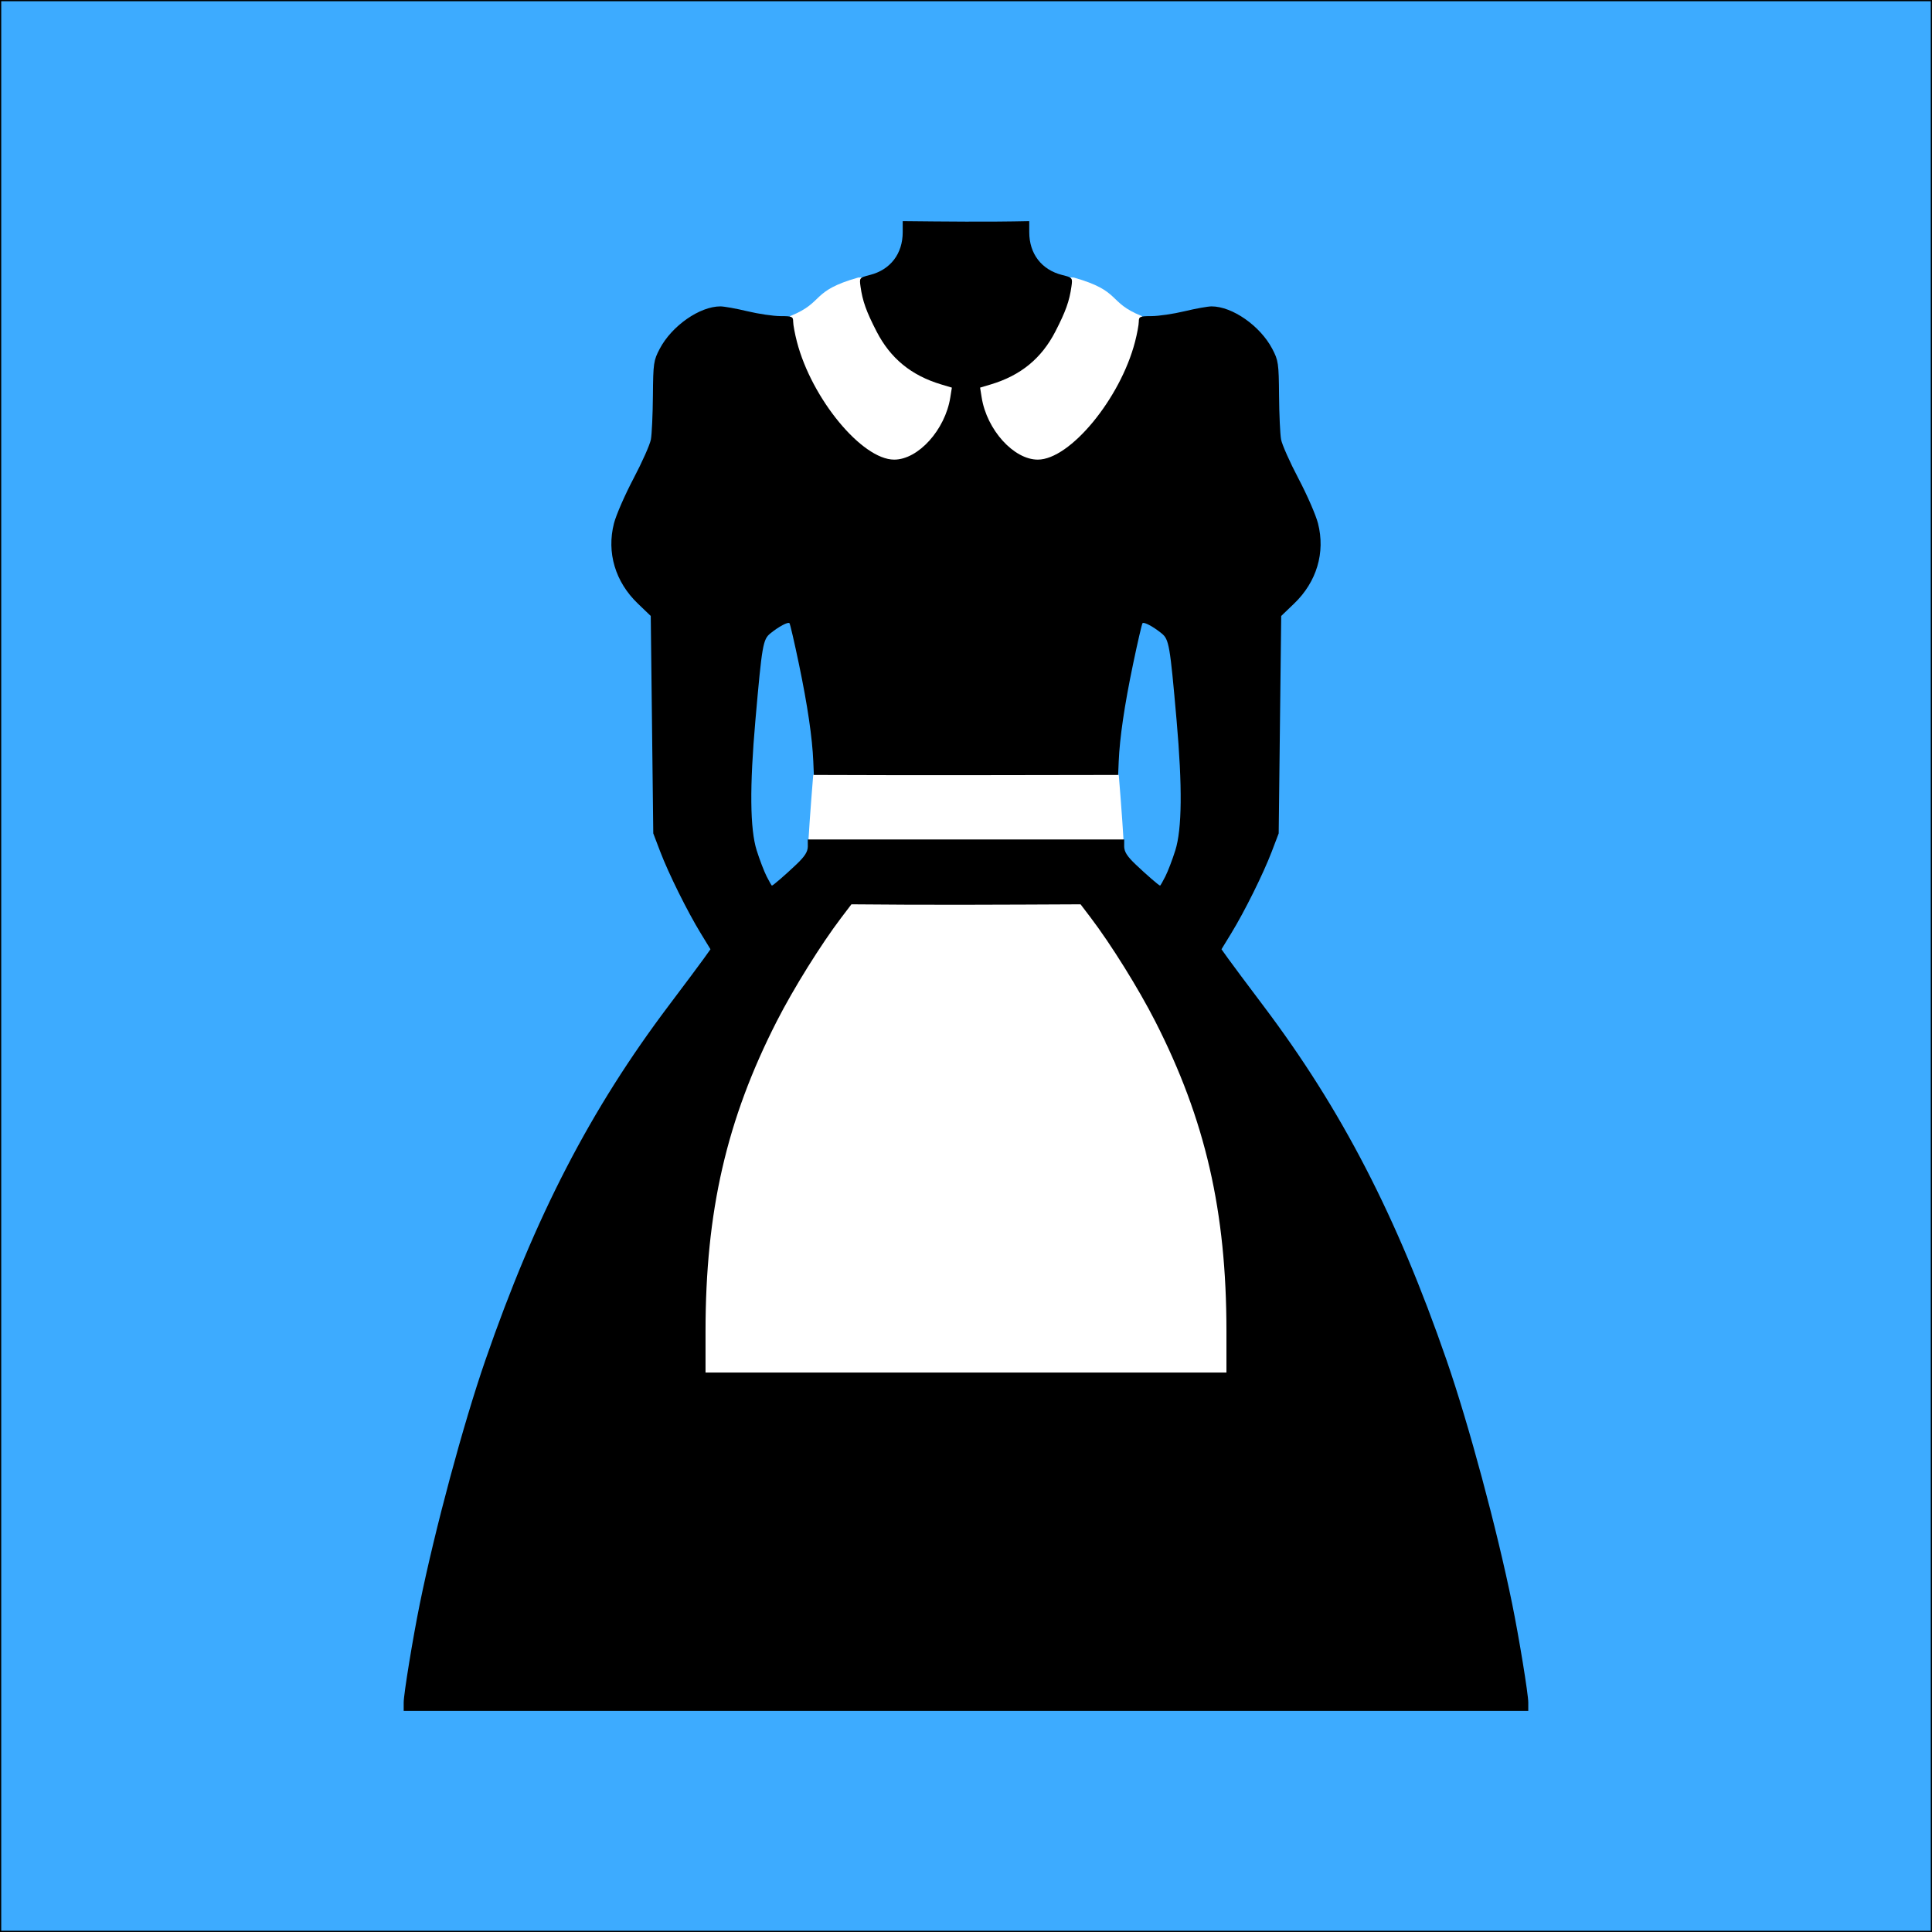
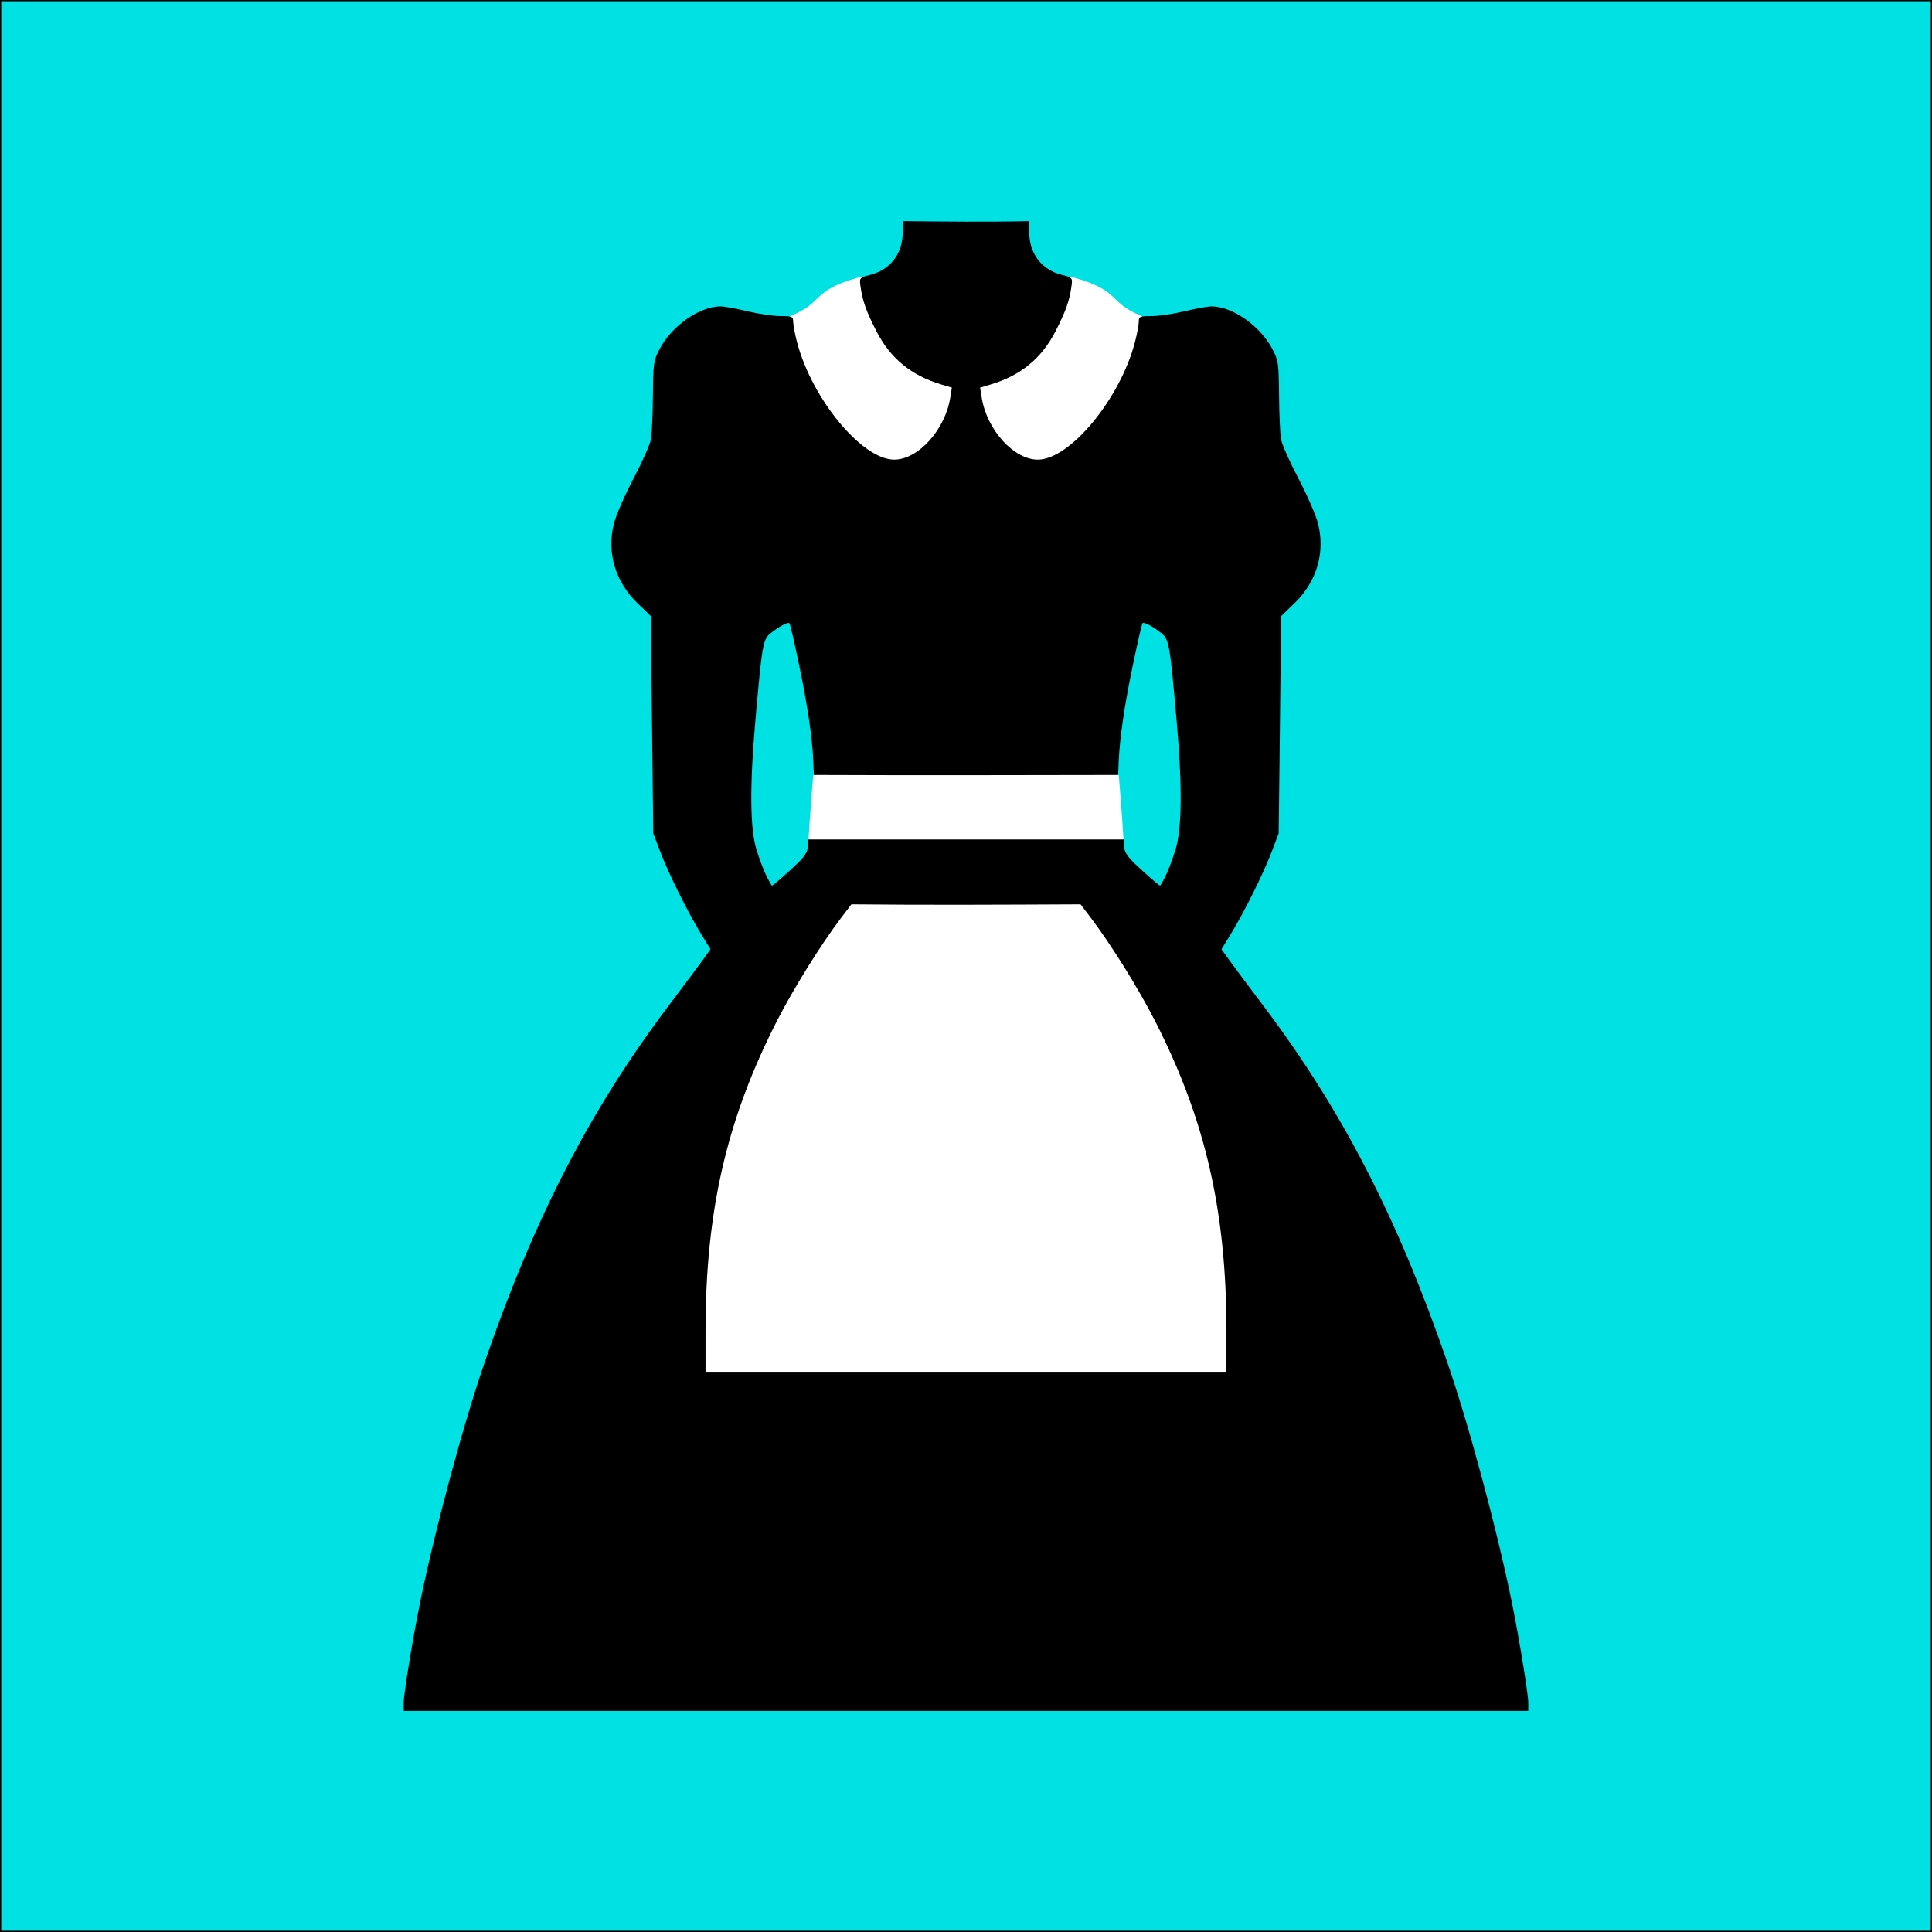
<svg xmlns="http://www.w3.org/2000/svg" width="210mm" height="210mm" viewBox="0 0 210 210" version="1.1" id="svg5" xml:space="preserve">
  <defs id="defs2" />
  <g id="layer1" transform="translate(0,-43.5)">
-     <rect style="display:inline;fill:#3dabff;fill-opacity:1;stroke-width:0.265;stroke:#000000;stroke-opacity:1" id="rect1682" width="210" height="210" x="0" y="43.5" />
+     <rect style="display:inline;fill:#00e1e3;fill-opacity:1;stroke-width:0.265;stroke:#000000;stroke-opacity:1" id="rect1682" width="210" height="210" x="0" y="43.5" d="m 23.812,43.5 h 162.375 A 23.812,23.812 45 0 1 210,67.312 v 162.375 A 23.812,23.812 135 0 1 186.188,253.5 H 23.812 A 23.812,23.812 45 0 1 0,229.688 V 67.312 A 23.812,23.812 135 0 1 23.812,43.5 Z" />
    <path style="fill:#ffffff;fill-opacity:1;stroke-width:0.265" d="m 73.396,196.121 c 0,0 -0.603,-18.152 2.85,-30.248 3.453,-12.096 10.907,-20.648 11.567,-23.979 0.66,-3.331 -0.133,-3.752 0.042,-6.757 0.175,-3.005 0.533,-7.341 0.533,-7.341 0,0 6.81,-11.959 5.323,-17.323 C 90.743,99.761 74.725,99.883 80.303,88.872 l 5.578,-11.011 c 3.784,-1.522 2.165,-2.709 7.409,-4.195 6.879,-0.069 16.469,-0.2 23.42,0 5.244,1.486 3.624,2.672 7.409,4.195 l 5.578,11.011 c 5.578,11.011 -10.44,10.89 -13.409,21.602 -1.487,5.364 5.323,17.323 5.323,17.323 0,0 0.359,4.337 0.533,7.341 0.175,3.005 -0.618,3.426 0.042,6.757 0.66,3.331 8.114,11.883 11.567,23.979 3.453,12.096 2.85,30.248 2.85,30.248 -21.069,0.046 -42.138,0.021 -63.208,0 z" id="path1060" />
    <path id="path289" style="display:inline;fill:#000000;fill-opacity:1;stroke-width:0.265" d="m 98.121,67.533 v 1.203 c 0,2.348 -1.339,4.091 -3.574,4.654 -1.13,0.285 -1.145,0.304 -1.012,1.256 0.222,1.582 0.623,2.704 1.74,4.875 1.513,2.939 3.774,4.791 7.039,5.768 l 1.15,0.344 -0.172,1.074 c -0.557,3.51 -3.484,6.752 -6.098,6.752 -3.502,0 -8.968,-6.624 -10.572,-12.811 -0.225,-0.867 -0.408,-1.848 -0.408,-2.182 0,-0.554 -0.118,-0.606 -1.389,-0.607 -0.764,-0.001 -2.38,-0.239 -3.59,-0.529 -1.21,-0.29 -2.528,-0.527 -2.93,-0.527 -2.253,0 -5.279,2.113 -6.592,4.602 -0.671,1.272 -0.714,1.571 -0.744,5.094 -0.017,2.059 -0.117,4.203 -0.219,4.764 -0.102,0.561 -0.953,2.475 -1.891,4.254 -0.938,1.779 -1.893,3.971 -2.123,4.869 -0.813,3.173 0.138,6.365 2.596,8.721 l 1.402,1.346 0.137,11.816 0.137,11.816 0.756,1.984 c 0.917,2.403 2.953,6.509 4.4,8.873 l 1.062,1.738 -0.732,1.025 c -0.403,0.564 -2.109,2.85 -3.791,5.08 -8.525,11.301 -14.533,22.918 -19.951,38.582 -2.402,6.943 -5.455,18.287 -7.121,26.459 -0.75,3.68 -1.752,9.814 -1.752,10.73 v 0.91 c 40.746,0 81.492,0 122.238,0 v -0.91 c 0,-0.916 -1.002,-7.05 -1.752,-10.73 -1.666,-8.172 -4.719,-19.516 -7.121,-26.459 -5.418,-15.664 -11.426,-27.281 -19.951,-38.582 -1.682,-2.23 -3.388,-4.516 -3.791,-5.08 l -0.732,-1.025 1.062,-1.738 c 1.447,-2.364 3.483,-6.47 4.4,-8.873 l 0.756,-1.984 0.137,-11.816 0.137,-11.816 1.402,-1.346 c 2.458,-2.356 3.409,-5.548 2.596,-8.721 -0.23,-0.899 -1.185,-3.09 -2.123,-4.869 -0.938,-1.779 -1.788,-3.693 -1.891,-4.254 -0.102,-0.561 -0.201,-2.705 -0.219,-4.764 -0.03,-3.523 -0.073,-3.822 -0.744,-5.094 -1.313,-2.489 -4.339,-4.602 -6.592,-4.602 -0.401,0 -1.72,0.237 -2.93,0.527 -1.21,0.29 -2.826,0.528 -3.59,0.529 -1.271,0.002 -1.389,0.053 -1.389,0.607 0,0.333 -0.183,1.314 -0.408,2.182 -1.604,6.187 -7.07,12.811 -10.572,12.811 -2.614,0 -5.541,-3.241 -6.098,-6.752 l -0.172,-1.074 1.15,-0.344 c 3.265,-0.976 5.526,-2.828 7.039,-5.768 1.117,-2.171 1.518,-3.293 1.74,-4.875 0.134,-0.951 0.118,-0.971 -1.012,-1.256 -2.235,-0.563 -3.574,-2.306 -3.574,-4.654 v -1.203 c -4.586,0.103 -9.172,0.047 -13.758,0 z M 85.812,111.236 c 0.07,0.07 0.536,2.085 1.035,4.477 0.929,4.452 1.448,7.987 1.555,10.566 l 0.061,1.455 c 11.025,0.046 22.049,0.021 33.074,0 l 0.061,-1.455 c 0.107,-2.579 0.625,-6.114 1.555,-10.566 0.499,-2.392 0.965,-4.407 1.035,-4.477 0.163,-0.163 1.162,0.371 2.07,1.107 0.812,0.658 0.91,1.231 1.631,9.438 0.637,7.251 0.593,11.836 -0.139,14.156 -0.321,1.019 -0.812,2.298 -1.09,2.844 -0.278,0.546 -0.531,0.987 -0.564,0.982 -0.138,-0.02 -1.464,-1.168 -2.641,-2.287 -0.936,-0.89 -1.258,-1.391 -1.258,-1.963 v -0.768 c -11.375,0 -23.706,0 -34.395,0 v 0.768 c 0,0.572 -0.321,1.073 -1.258,1.963 -1.177,1.119 -2.503,2.267 -2.641,2.287 -0.033,0.005 -0.287,-0.437 -0.564,-0.982 -0.278,-0.546 -0.769,-1.825 -1.09,-2.844 -0.732,-2.321 -0.776,-6.905 -0.139,-14.156 0.721,-8.207 0.819,-8.779 1.631,-9.438 0.908,-0.736 1.907,-1.271 2.07,-1.107 z m 6.734,30.559 c 8.302,0.086 16.604,0.039 24.906,0 l 1.092,1.436 c 2.221,2.923 5.21,7.723 7.021,11.275 5.458,10.703 7.744,20.654 7.744,33.701 v 4.482 c -18.874,0 -37.747,0 -56.621,0 v -4.482 c 0,-13.048 2.286,-22.998 7.744,-33.701 1.812,-3.552 4.801,-8.352 7.021,-11.275 z" />
  </g>
</svg>
